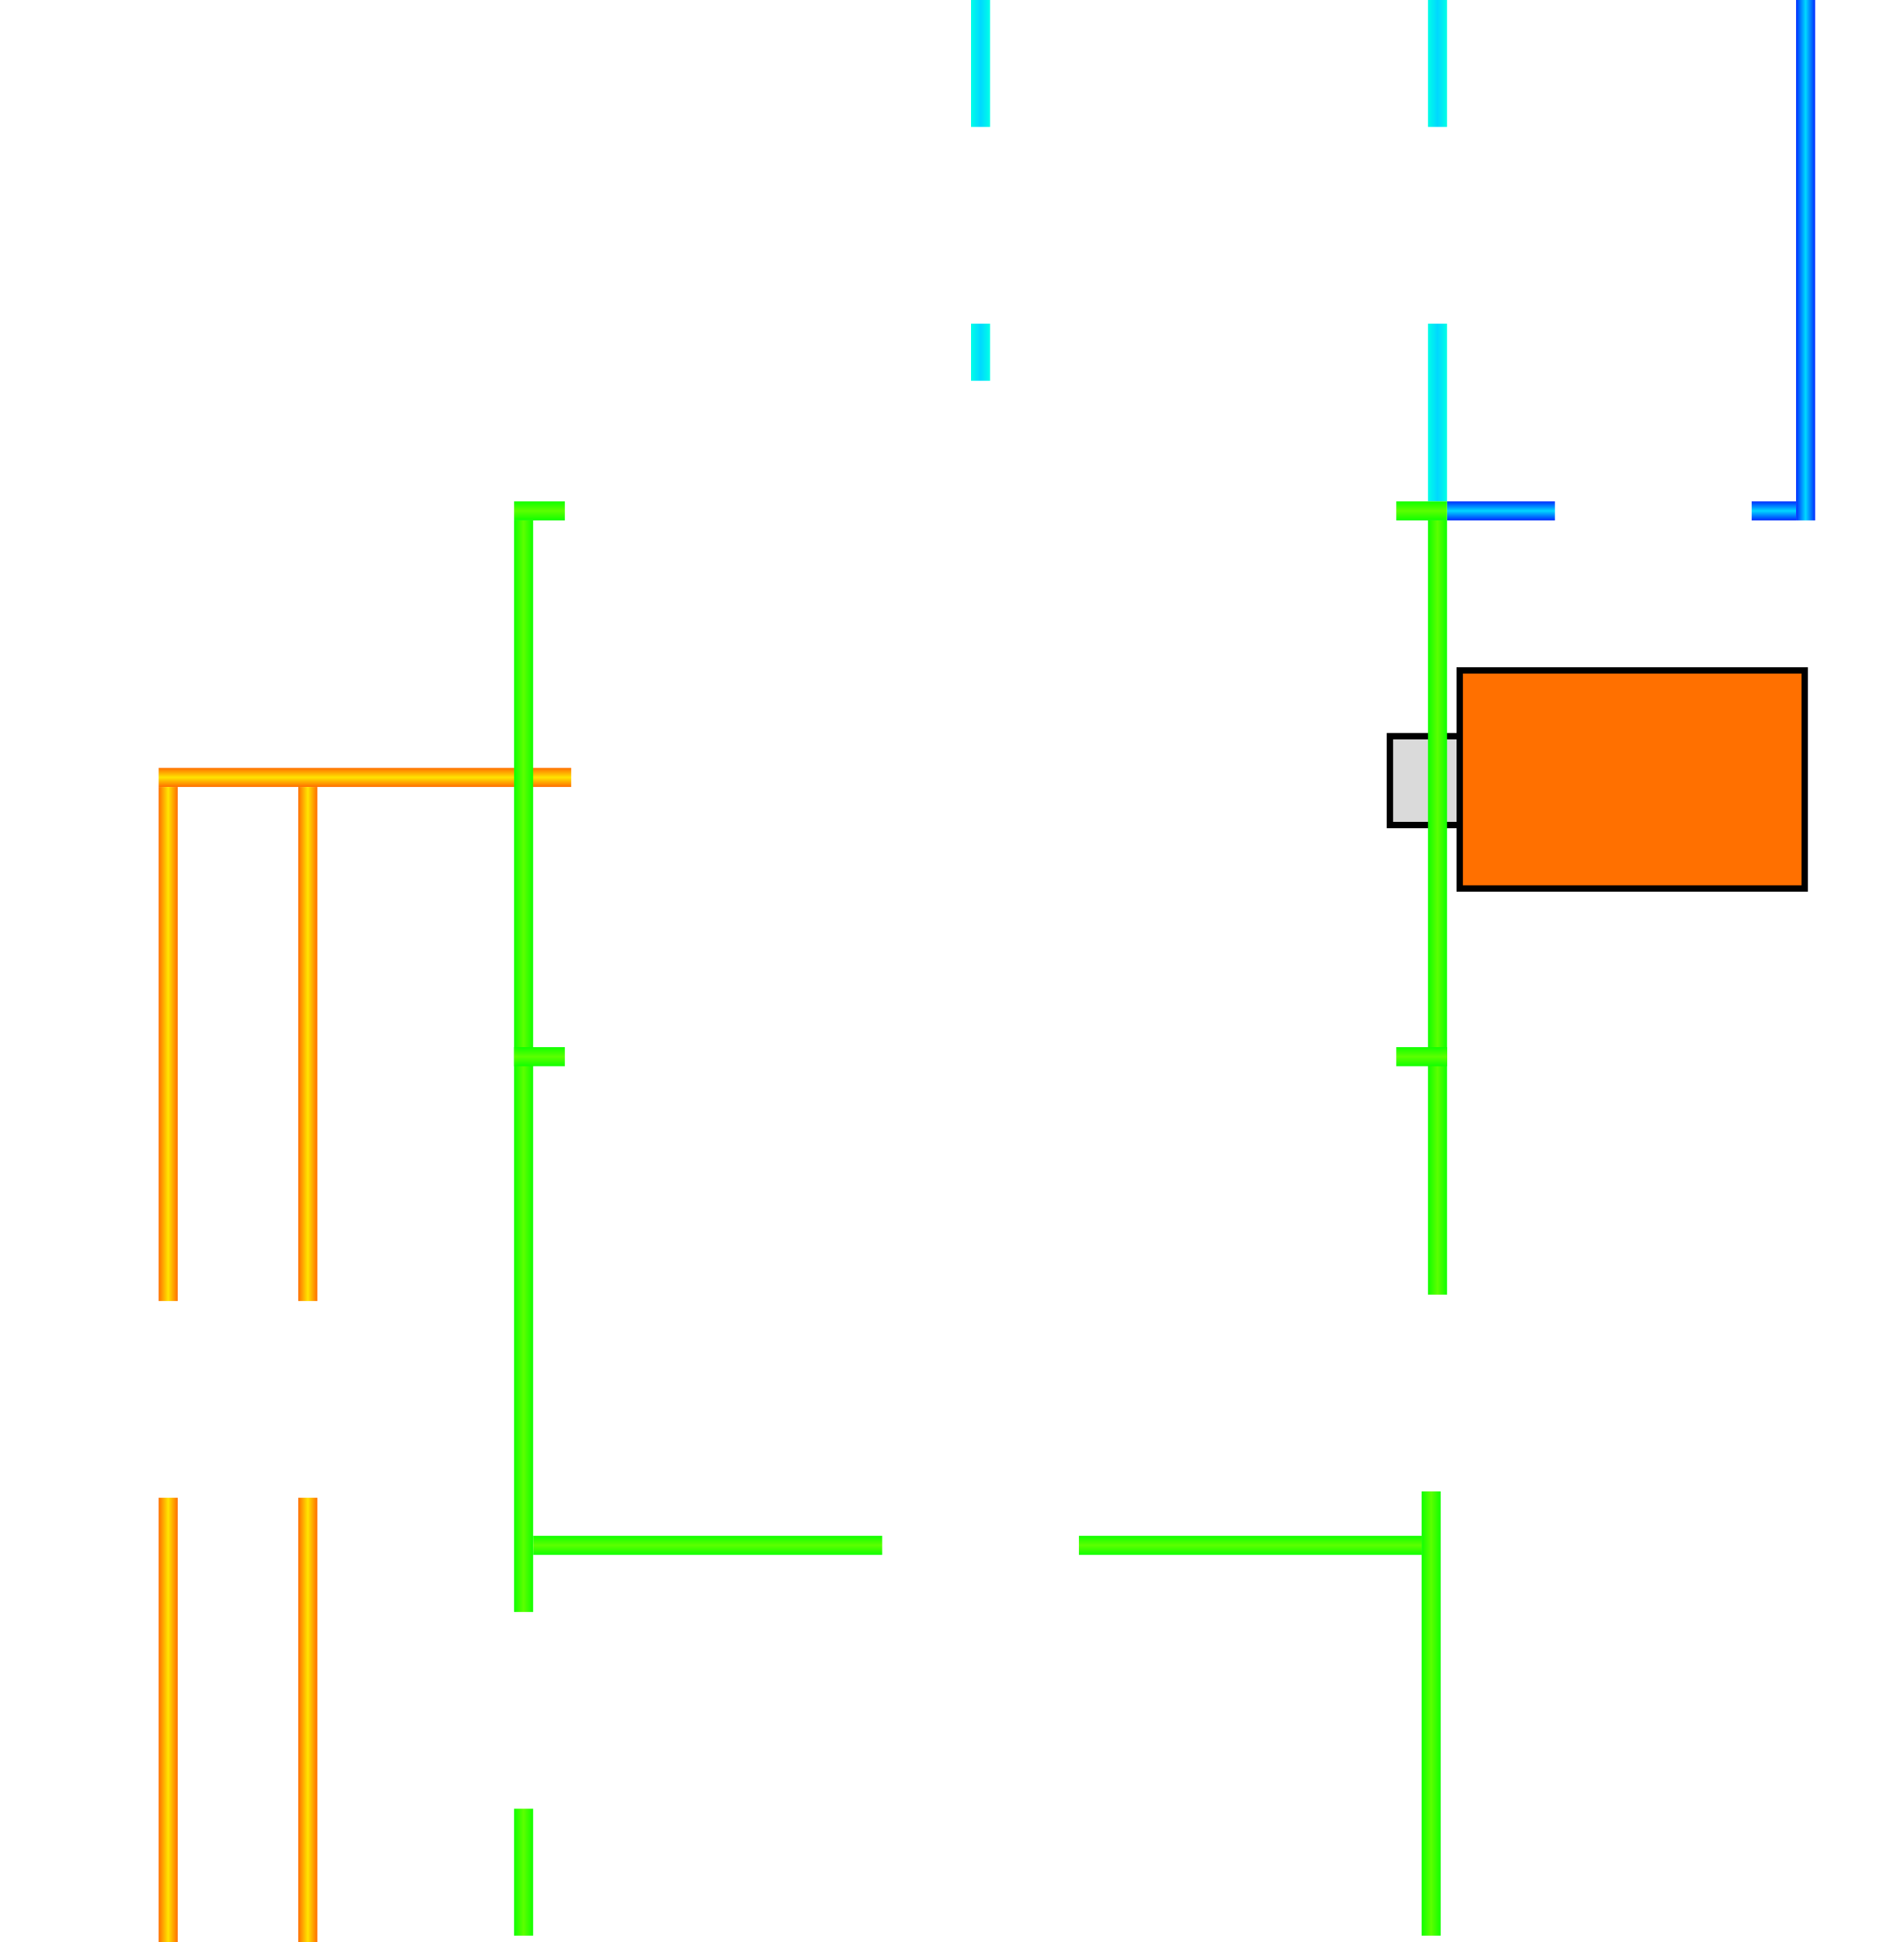
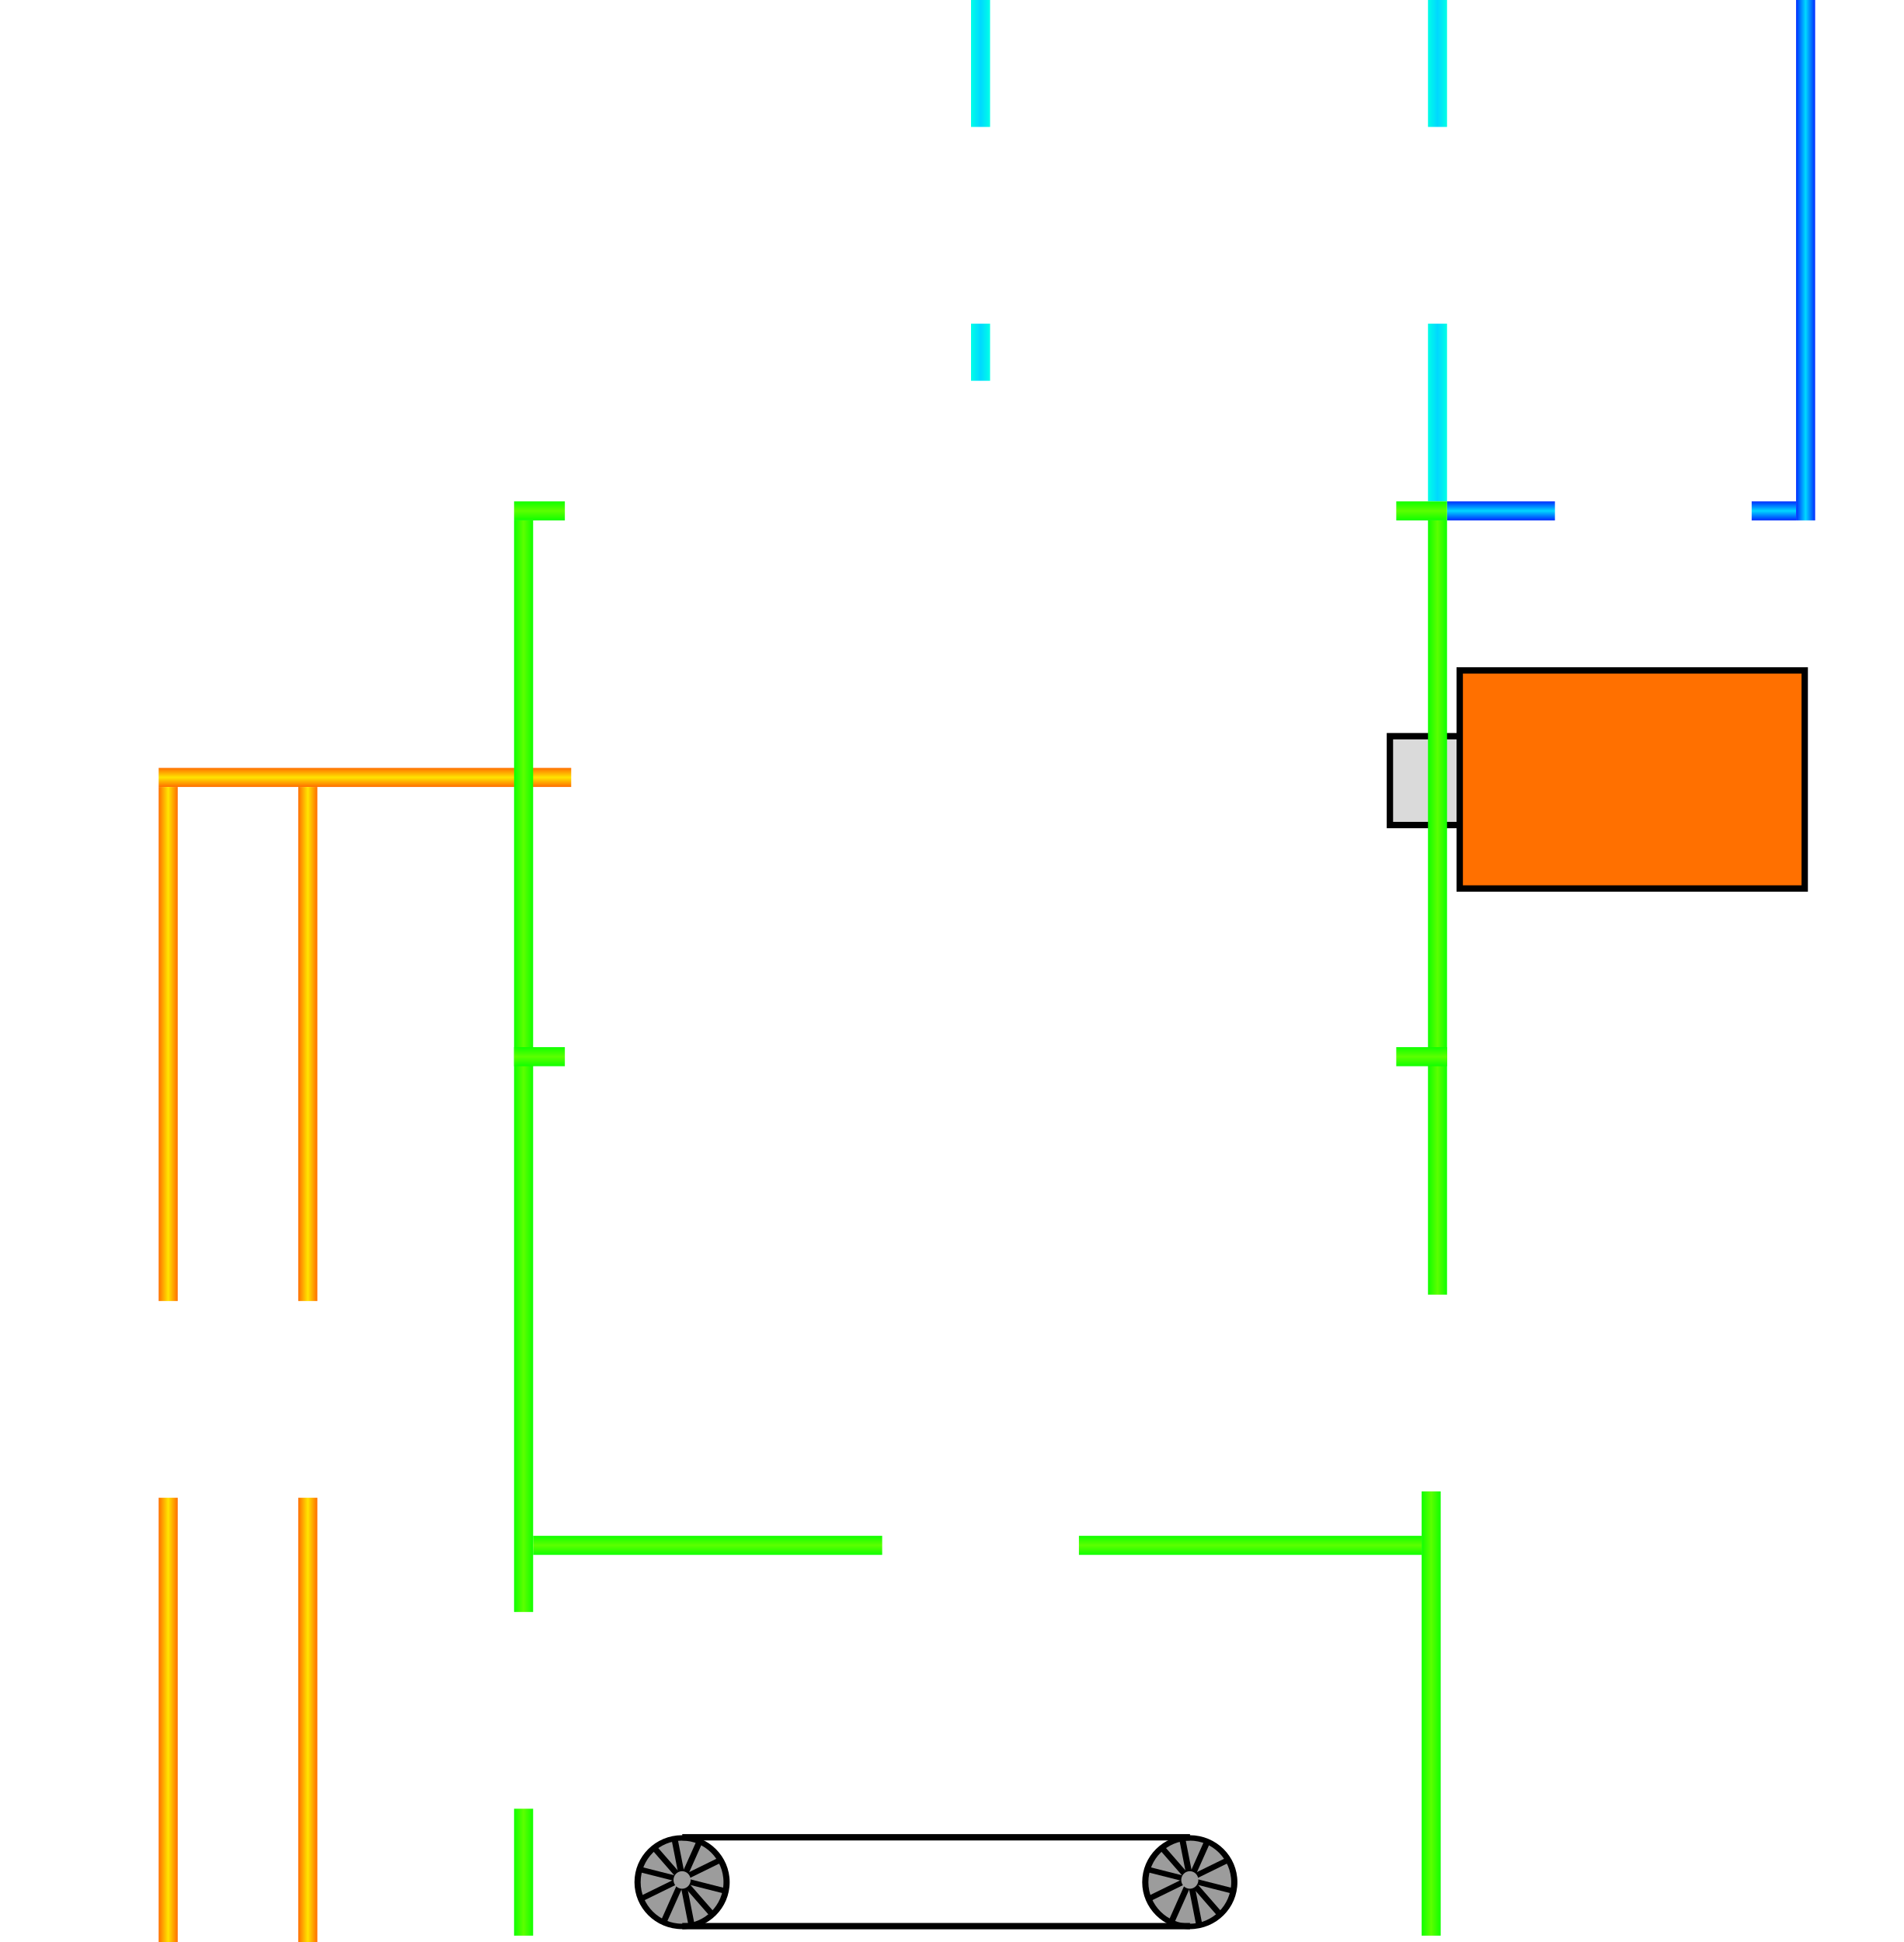
<svg xmlns="http://www.w3.org/2000/svg" xmlns:xlink="http://www.w3.org/1999/xlink" width="300" height="306" id="svg12905" version="1.1">
  <defs id="defs12907">
    <linearGradient xlink:href="#linearGradient9806" id="linearGradient12129" gradientUnits="userSpaceOnUse" gradientTransform="matrix(0.04578174,0,0,0.4381741,-598.1474,24.79705)" x1="257.42" y1="404.412" x2="322.949" y2="404.412" />
    <linearGradient id="linearGradient9806">
      <stop style="stop-color:#10ff00;stop-opacity:1;" offset="0" id="stop9808" />
      <stop id="stop9810" offset="0.5" style="stop-color:#5cff00;stop-opacity:1;" />
      <stop style="stop-color:#10ff00;stop-opacity:1;" offset="1" id="stop9812" />
    </linearGradient>
    <linearGradient xlink:href="#linearGradient10835" id="linearGradient12126" gradientUnits="userSpaceOnUse" gradientTransform="matrix(0.04578174,0,0,1.413112,-555.1473,-380.9796)" x1="257.42" y1="404.412" x2="322.949" y2="404.412" />
    <linearGradient id="linearGradient10835">
      <stop style="stop-color:#ff6e00;stop-opacity:1;" offset="0" id="stop10837" />
      <stop id="stop10839" offset="0.5" style="stop-color:#ffe400;stop-opacity:1;" />
      <stop style="stop-color:#ff6e00;stop-opacity:1;" offset="1" id="stop10841" />
    </linearGradient>
    <linearGradient xlink:href="#linearGradient10835" id="linearGradient12117" gradientUnits="userSpaceOnUse" gradientTransform="matrix(0.04578174,0,0,0.8873027,-140.7851,-942.6982)" x1="257.42" y1="404.412" x2="322.949" y2="404.412" />
    <linearGradient id="linearGradient12698">
      <stop style="stop-color:#ff6e00;stop-opacity:1;" offset="0" id="stop12700" />
      <stop id="stop12702" offset="0.5" style="stop-color:#ffe400;stop-opacity:1;" />
      <stop style="stop-color:#ff6e00;stop-opacity:1;" offset="1" id="stop12704" />
    </linearGradient>
    <linearGradient xlink:href="#linearGradient10835" id="linearGradient12114" gradientUnits="userSpaceOnUse" gradientTransform="matrix(0.04578174,0,0,0.8873028,-162.7851,-942.6982)" x1="257.42" y1="404.412" x2="322.949" y2="404.412" />
    <linearGradient id="linearGradient12707">
      <stop style="stop-color:#ff6e00;stop-opacity:1;" offset="0" id="stop12709" />
      <stop id="stop12711" offset="0.5" style="stop-color:#ffe400;stop-opacity:1;" />
      <stop style="stop-color:#ff6e00;stop-opacity:1;" offset="1" id="stop12713" />
    </linearGradient>
    <linearGradient xlink:href="#linearGradient9806" id="linearGradient12111" gradientUnits="userSpaceOnUse" gradientTransform="matrix(0.04578174,0,0,0.4381741,-513.1474,24.79705)" x1="257.42" y1="404.412" x2="322.949" y2="404.412" />
    <linearGradient id="linearGradient12716">
      <stop style="stop-color:#10ff00;stop-opacity:1;" offset="0" id="stop12718" />
      <stop id="stop12720" offset="0.5" style="stop-color:#5cff00;stop-opacity:1;" />
      <stop style="stop-color:#10ff00;stop-opacity:1;" offset="1" id="stop12722" />
    </linearGradient>
    <linearGradient xlink:href="#linearGradient9806" id="linearGradient12108" gradientUnits="userSpaceOnUse" gradientTransform="matrix(0.04578174,0,0,0.4381741,-513.1474,130.7971)" x1="257.42" y1="404.412" x2="322.949" y2="404.412" />
    <linearGradient id="linearGradient12725">
      <stop style="stop-color:#10ff00;stop-opacity:1;" offset="0" id="stop12727" />
      <stop id="stop12729" offset="0.5" style="stop-color:#5cff00;stop-opacity:1;" />
      <stop style="stop-color:#10ff00;stop-opacity:1;" offset="1" id="stop12731" />
    </linearGradient>
    <linearGradient xlink:href="#linearGradient9806" id="linearGradient12105" gradientUnits="userSpaceOnUse" gradientTransform="matrix(0.04578174,0,0,0.4381741,-513.1474,130.7971)" x1="257.42" y1="404.412" x2="322.949" y2="404.412" />
    <linearGradient id="linearGradient12734">
      <stop style="stop-color:#10ff00;stop-opacity:1;" offset="0" id="stop12736" />
      <stop id="stop12738" offset="0.5" style="stop-color:#5cff00;stop-opacity:1;" />
      <stop style="stop-color:#10ff00;stop-opacity:1;" offset="1" id="stop12740" />
    </linearGradient>
    <linearGradient xlink:href="#linearGradient9806" id="linearGradient12102" gradientUnits="userSpaceOnUse" gradientTransform="matrix(0.04578174,0,0,0.4381741,-598.1474,130.7971)" x1="257.42" y1="404.412" x2="322.949" y2="404.412" />
    <linearGradient id="linearGradient12743">
      <stop style="stop-color:#10ff00;stop-opacity:1;" offset="0" id="stop12745" />
      <stop id="stop12747" offset="0.5" style="stop-color:#5cff00;stop-opacity:1;" />
      <stop style="stop-color:#10ff00;stop-opacity:1;" offset="1" id="stop12749" />
    </linearGradient>
    <linearGradient xlink:href="#linearGradient9806" id="linearGradient12099" gradientUnits="userSpaceOnUse" gradientTransform="matrix(0.04578174,0,0,1.336431,313.2148,-1102.831)" x1="257.42" y1="404.412" x2="322.949" y2="404.412" />
    <linearGradient id="linearGradient12752">
      <stop style="stop-color:#10ff00;stop-opacity:1;" offset="0" id="stop12754" />
      <stop id="stop12756" offset="0.5" style="stop-color:#5cff00;stop-opacity:1;" />
      <stop style="stop-color:#10ff00;stop-opacity:1;" offset="1" id="stop12758" />
    </linearGradient>
    <linearGradient xlink:href="#linearGradient9806" id="linearGradient12096" gradientUnits="userSpaceOnUse" gradientTransform="matrix(0.04578174,0,0,1.884149,170.2148,-1349.335)" x1="257.42" y1="404.412" x2="322.949" y2="404.412" />
    <linearGradient id="linearGradient12761">
      <stop style="stop-color:#10ff00;stop-opacity:1;" offset="0" id="stop12763" />
      <stop id="stop12765" offset="0.5" style="stop-color:#5cff00;stop-opacity:1;" />
      <stop style="stop-color:#10ff00;stop-opacity:1;" offset="1" id="stop12767" />
    </linearGradient>
    <linearGradient xlink:href="#linearGradient9806" id="linearGradient12093" gradientUnits="userSpaceOnUse" gradientTransform="matrix(0.04578174,0,0,0.7668048,-339.7852,-999.4673)" x1="257.42" y1="404.412" x2="322.949" y2="404.412" />
    <linearGradient id="linearGradient12770">
      <stop style="stop-color:#10ff00;stop-opacity:1;" offset="0" id="stop12772" />
      <stop id="stop12774" offset="0.5" style="stop-color:#5cff00;stop-opacity:1;" />
      <stop style="stop-color:#10ff00;stop-opacity:1;" offset="1" id="stop12776" />
    </linearGradient>
    <linearGradient xlink:href="#linearGradient9806" id="linearGradient12090" gradientUnits="userSpaceOnUse" gradientTransform="matrix(0.04578174,0,0,0.5915351,-676.1474,58.77602)" x1="257.42" y1="404.412" x2="322.949" y2="404.412" />
    <linearGradient id="linearGradient12779">
      <stop style="stop-color:#10ff00;stop-opacity:1;" offset="0" id="stop12781" />
      <stop id="stop12783" offset="0.5" style="stop-color:#5cff00;stop-opacity:1;" />
      <stop style="stop-color:#10ff00;stop-opacity:1;" offset="1" id="stop12785" />
    </linearGradient>
    <linearGradient xlink:href="#linearGradient9806" id="linearGradient12081" gradientUnits="userSpaceOnUse" gradientTransform="matrix(0.04578174,0,0,0.6024894,-676.1474,-31.15405)" x1="257.42" y1="404.412" x2="322.949" y2="404.412" />
    <linearGradient id="linearGradient12788">
      <stop style="stop-color:#10ff00;stop-opacity:1;" offset="0" id="stop12790" />
      <stop id="stop12792" offset="0.5" style="stop-color:#5cff00;stop-opacity:1;" />
      <stop style="stop-color:#10ff00;stop-opacity:1;" offset="1" id="stop12794" />
    </linearGradient>
    <linearGradient xlink:href="#linearGradient9806" id="linearGradient12060" gradientUnits="userSpaceOnUse" gradientTransform="matrix(0.04578174,0,0,0.2190871,-196.7852,-802.9637)" x1="257.42" y1="404.412" x2="322.949" y2="404.412" />
    <linearGradient id="linearGradient12797">
      <stop style="stop-color:#10ff00;stop-opacity:1;" offset="0" id="stop12799" />
      <stop id="stop12801" offset="0.5" style="stop-color:#5cff00;stop-opacity:1;" />
      <stop style="stop-color:#10ff00;stop-opacity:1;" offset="1" id="stop12803" />
    </linearGradient>
    <linearGradient xlink:href="#linearGradient10835" id="linearGradient12057" gradientUnits="userSpaceOnUse" gradientTransform="matrix(0.04578174,0,0,0.7668048,-162.7851,-1000.467)" x1="257.42" y1="404.412" x2="322.949" y2="404.412" />
    <linearGradient id="linearGradient12806">
      <stop style="stop-color:#ff6e00;stop-opacity:1;" offset="0" id="stop12808" />
      <stop id="stop12810" offset="0.5" style="stop-color:#ffe400;stop-opacity:1;" />
      <stop style="stop-color:#ff6e00;stop-opacity:1;" offset="1" id="stop12812" />
    </linearGradient>
    <linearGradient xlink:href="#linearGradient10835" id="linearGradient12054" gradientUnits="userSpaceOnUse" gradientTransform="matrix(0.04578174,0,0,0.7668048,-140.7851,-1000.467)" x1="257.42" y1="404.412" x2="322.949" y2="404.412" />
    <linearGradient id="linearGradient12815">
      <stop style="stop-color:#ff6e00;stop-opacity:1;" offset="0" id="stop12817" />
      <stop id="stop12819" offset="0.5" style="stop-color:#ffe400;stop-opacity:1;" />
      <stop style="stop-color:#ff6e00;stop-opacity:1;" offset="1" id="stop12821" />
    </linearGradient>
    <linearGradient xlink:href="#linearGradient6613" id="linearGradient12033" gradientUnits="userSpaceOnUse" gradientTransform="matrix(0.04578174,0,0,0.1971784,-513.1474,257.2587)" x1="257.42" y1="404.412" x2="322.949" y2="404.412" />
    <linearGradient id="linearGradient6613">
      <stop id="stop6615" offset="0" style="stop-color:#002cff;stop-opacity:1;" />
      <stop style="stop-color:#00d8ff;stop-opacity:1;" offset="0.5" id="stop6617" />
      <stop id="stop6619" offset="1" style="stop-color:#002cff;stop-opacity:1;" />
    </linearGradient>
    <linearGradient xlink:href="#linearGradient9956" id="linearGradient12030" gradientUnits="userSpaceOnUse" gradientTransform="matrix(0.04578174,0,0,0.306722,313.2148,360.3201)" x1="257.42" y1="404.412" x2="322.949" y2="404.412" />
    <linearGradient id="linearGradient9956">
      <stop style="stop-color:#00ffe7;stop-opacity:1;" offset="0" id="stop9958" />
      <stop id="stop9960" offset="0.5" style="stop-color:#00d8ff;stop-opacity:1;" />
      <stop style="stop-color:#00ffe7;stop-opacity:1;" offset="1" id="stop9962" />
    </linearGradient>
    <linearGradient xlink:href="#linearGradient9956" id="linearGradient12027" gradientUnits="userSpaceOnUse" gradientTransform="matrix(0.04578174,0,0,0.09858915,242.2148,434.9915)" x1="257.42" y1="404.412" x2="322.949" y2="404.412" />
    <linearGradient id="linearGradient12834">
      <stop style="stop-color:#00ffe7;stop-opacity:1;" offset="0" id="stop12836" />
      <stop id="stop12838" offset="0.5" style="stop-color:#00d8ff;stop-opacity:1;" />
      <stop style="stop-color:#00ffe7;stop-opacity:1;" offset="1" id="stop12840" />
    </linearGradient>
    <linearGradient xlink:href="#linearGradient9956" id="linearGradient12024" gradientUnits="userSpaceOnUse" gradientTransform="matrix(0.04578174,0,0,0.2190871,242.2148,340.7607)" x1="257.42" y1="404.412" x2="322.949" y2="404.412" />
    <linearGradient id="linearGradient12843">
      <stop style="stop-color:#00ffe7;stop-opacity:1;" offset="0" id="stop12845" />
      <stop id="stop12847" offset="0.5" style="stop-color:#00d8ff;stop-opacity:1;" />
      <stop style="stop-color:#00ffe7;stop-opacity:1;" offset="1" id="stop12849" />
    </linearGradient>
    <linearGradient xlink:href="#linearGradient9956" id="linearGradient12021" gradientUnits="userSpaceOnUse" gradientTransform="matrix(0.04578174,0,0,0.2190871,313.2148,340.7607)" x1="257.42" y1="404.412" x2="322.949" y2="404.412" />
    <linearGradient id="linearGradient12852">
      <stop style="stop-color:#00ffe7;stop-opacity:1;" offset="0" id="stop12854" />
      <stop id="stop12856" offset="0.5" style="stop-color:#00d8ff;stop-opacity:1;" />
      <stop style="stop-color:#00ffe7;stop-opacity:1;" offset="1" id="stop12858" />
    </linearGradient>
    <linearGradient xlink:href="#linearGradient6613" id="linearGradient12018" gradientUnits="userSpaceOnUse" gradientTransform="matrix(0.04578174,0,0,0.07668048,-513.1474,349.4895)" x1="257.42" y1="404.412" x2="322.949" y2="404.412" />
    <linearGradient id="linearGradient12861">
      <stop id="stop12863" offset="0" style="stop-color:#002cff;stop-opacity:1;" />
      <stop style="stop-color:#00d8ff;stop-opacity:1;" offset="0.5" id="stop12865" />
      <stop id="stop12867" offset="1" style="stop-color:#002cff;stop-opacity:1;" />
    </linearGradient>
    <linearGradient xlink:href="#linearGradient6613" id="linearGradient12015" gradientUnits="userSpaceOnUse" gradientTransform="matrix(0.04578174,0,0,0.8982573,372.2148,97.09602)" x1="257.42" y1="404.412" x2="322.949" y2="404.412" />
    <linearGradient id="linearGradient12870">
      <stop id="stop12872" offset="0" style="stop-color:#002cff;stop-opacity:1;" />
      <stop style="stop-color:#00d8ff;stop-opacity:1;" offset="0.5" id="stop12874" />
      <stop id="stop12876" offset="1" style="stop-color:#002cff;stop-opacity:1;" />
    </linearGradient>
    <linearGradient xlink:href="#linearGradient6613" id="linearGradient17621" gradientUnits="userSpaceOnUse" gradientTransform="matrix(0.04578174,0,0,0.8982573,512.1434,108.5246)" x1="257.42" y1="404.412" x2="322.949" y2="404.412" />
    <linearGradient xlink:href="#linearGradient6613" id="linearGradient17624" gradientUnits="userSpaceOnUse" gradientTransform="matrix(0.04578174,0,0,0.07668048,-524.576,489.418)" x1="257.42" y1="404.412" x2="322.949" y2="404.412" />
    <linearGradient xlink:href="#linearGradient9956" id="linearGradient17627" gradientUnits="userSpaceOnUse" gradientTransform="matrix(0.04578174,0,0,0.2190871,454.1433,352.1893)" x1="257.42" y1="404.412" x2="322.949" y2="404.412" />
    <linearGradient xlink:href="#linearGradient9956" id="linearGradient17630" gradientUnits="userSpaceOnUse" gradientTransform="matrix(0.04578174,0,0,0.2190871,382.1433,352.1893)" x1="257.42" y1="404.412" x2="322.949" y2="404.412" />
    <linearGradient xlink:href="#linearGradient9956" id="linearGradient17633" gradientUnits="userSpaceOnUse" gradientTransform="matrix(0.04578174,0,0,0.09858915,382.1433,446.4201)" x1="257.42" y1="404.412" x2="322.949" y2="404.412" />
    <linearGradient xlink:href="#linearGradient9956" id="linearGradient17636" gradientUnits="userSpaceOnUse" gradientTransform="matrix(0.04578174,0,0,0.306722,454.1433,371.7487)" x1="257.42" y1="404.412" x2="322.949" y2="404.412" />
    <linearGradient xlink:href="#linearGradient6613" id="linearGradient17639" gradientUnits="userSpaceOnUse" gradientTransform="matrix(0.04578174,0,0,0.1862239,-524.576,402.1174)" x1="257.42" y1="404.412" x2="322.949" y2="404.412" />
    <linearGradient xlink:href="#linearGradient10835" id="linearGradient17642" gradientUnits="userSpaceOnUse" gradientTransform="matrix(0.04578174,0,0,0.7668048,-280.7137,-1011.896)" x1="257.42" y1="404.412" x2="322.949" y2="404.412" />
    <linearGradient xlink:href="#linearGradient10835" id="linearGradient17645" gradientUnits="userSpaceOnUse" gradientTransform="matrix(0.04578174,0,0,0.7668048,-302.7137,-1011.896)" x1="257.42" y1="404.412" x2="322.949" y2="404.412" />
    <linearGradient xlink:href="#linearGradient9806" id="linearGradient17648" gradientUnits="userSpaceOnUse" gradientTransform="matrix(0.04578174,0,0,0.2190871,-336.7138,-814.3922)" x1="257.42" y1="404.412" x2="322.949" y2="404.412" />
    <linearGradient xlink:href="#linearGradient9806" id="linearGradient17651" gradientUnits="userSpaceOnUse" gradientTransform="matrix(0.04578174,0,0,0.6024894,-687.576,108.7745)" x1="257.42" y1="404.412" x2="322.949" y2="404.412" />
    <linearGradient xlink:href="#linearGradient9806" id="linearGradient17654" gradientUnits="userSpaceOnUse" gradientTransform="matrix(0.04578174,0,0,0.5915351,-687.576,198.7046)" x1="257.42" y1="404.412" x2="322.949" y2="404.412" />
    <linearGradient xlink:href="#linearGradient9806" id="linearGradient17657" gradientUnits="userSpaceOnUse" gradientTransform="matrix(0.04578174,0,0,0.7668048,-479.7138,-1010.896)" x1="257.42" y1="404.412" x2="322.949" y2="404.412" />
    <linearGradient xlink:href="#linearGradient9806" id="linearGradient17660" gradientUnits="userSpaceOnUse" gradientTransform="matrix(0.04578174,0,0,1.884149,310.1433,-1360.763)" x1="257.42" y1="404.412" x2="322.949" y2="404.412" />
    <linearGradient xlink:href="#linearGradient9806" id="linearGradient17663" gradientUnits="userSpaceOnUse" gradientTransform="matrix(0.04578174,0,0,1.336431,454.1433,-1114.26)" x1="257.42" y1="404.412" x2="322.949" y2="404.412" />
    <linearGradient xlink:href="#linearGradient9806" id="linearGradient17676" gradientUnits="userSpaceOnUse" gradientTransform="matrix(0.04578174,0,0,0.08763496,-524.576,290.4879)" x1="257.42" y1="404.412" x2="322.949" y2="404.412" />
    <linearGradient xlink:href="#linearGradient10835" id="linearGradient17679" gradientUnits="userSpaceOnUse" gradientTransform="matrix(0.04578174,0,0,0.8873028,-302.7137,-954.1267)" x1="257.42" y1="404.412" x2="322.949" y2="404.412" />
    <linearGradient xlink:href="#linearGradient10835" id="linearGradient17682" gradientUnits="userSpaceOnUse" gradientTransform="matrix(0.04578174,0,0,0.8873027,-280.7137,-954.1267)" x1="257.42" y1="404.412" x2="322.949" y2="404.412" />
    <linearGradient xlink:href="#linearGradient10835" id="linearGradient17685" gradientUnits="userSpaceOnUse" gradientTransform="matrix(0.04578174,0,0,0.712033,-566.5759,10.47381)" x1="257.42" y1="404.412" x2="322.949" y2="404.412" />
    <linearGradient xlink:href="#linearGradient9806" id="linearGradient2991" gradientUnits="userSpaceOnUse" gradientTransform="matrix(0.04578174,0,0,0.3505388,-524.576,204.1664)" x1="257.42" y1="404.412" x2="322.949" y2="404.412" />
    <linearGradient xlink:href="#linearGradient9806" id="linearGradient2997" gradientUnits="userSpaceOnUse" gradientTransform="matrix(0.04578174,0,0,0.08763496,-610.5759,290.4879)" x1="257.42" y1="404.412" x2="322.949" y2="404.412" />
    <linearGradient xlink:href="#linearGradient9806" id="linearGradient2999" gradientUnits="userSpaceOnUse" gradientTransform="matrix(0.04578174,0,0,0.3505388,-610.5759,204.1665)" x1="257.42" y1="404.412" x2="322.949" y2="404.412" />
    <linearGradient xlink:href="#linearGradient9806" id="linearGradient3018" gradientUnits="userSpaceOnUse" gradientTransform="matrix(0.04578174,0,0,0.3505388,-610.5759,-586.6906)" x1="257.42" y1="404.412" x2="322.949" y2="404.412" />
    <linearGradient xlink:href="#linearGradient9806" id="linearGradient3021" gradientUnits="userSpaceOnUse" gradientTransform="matrix(0.04578174,0,0,0.08763496,-610.5759,-500.3692)" x1="257.42" y1="404.412" x2="322.949" y2="404.412" />
    <linearGradient xlink:href="#linearGradient9806" id="linearGradient3027" gradientUnits="userSpaceOnUse" gradientTransform="matrix(0.04578174,0,0,0.08763496,-524.5759,-500.3692)" x1="257.42" y1="404.412" x2="322.949" y2="404.412" />
    <linearGradient xlink:href="#linearGradient9806" id="linearGradient3029" gradientUnits="userSpaceOnUse" gradientTransform="matrix(0.04578174,0,0,0.3505388,-524.5759,-586.6906)" x1="257.42" y1="404.412" x2="322.949" y2="404.412" />
    <linearGradient xlink:href="#linearGradient10835" id="linearGradient3033" gradientUnits="userSpaceOnUse" gradientTransform="matrix(0.04578174,0,0,0.7120334,-566.5759,74.47364)" x1="257.42" y1="404.412" x2="322.949" y2="404.412" />
  </defs>
  <g id="layer1" transform="translate(-240.9286,-430.7908)">
    <rect style="fill:#dadada;fill-opacity:1;stroke:#000000;stroke-width:1;stroke-opacity:1" id="rect3610" width="11" height="14" x="459.929" y="546.791" />
    <rect y="265.929" x="-554.791" height="65" width="3" id="rect7366" style="fill:url(#linearGradient17685);fill-opacity:1;fill-rule:evenodd;stroke:none" transform="matrix(0,-1,1,0,0,0)" />
    <rect transform="scale(-1,-1)" style="fill:url(#linearGradient17682);fill-opacity:1;fill-rule:evenodd;stroke:none" id="rect9798" width="3" height="81" x="-268.929" y="-635.791" />
    <rect y="-635.791" x="-290.929" height="81" width="3" id="rect9802" style="fill:url(#linearGradient17679);fill-opacity:1;fill-rule:evenodd;stroke:none" transform="scale(-1,-1)" />
    <rect transform="matrix(0,-1,1,0,0,0)" y="321.929" x="-512.791" height="8" width="3" id="rect9814" style="fill:url(#linearGradient17676);fill-opacity:1;fill-rule:evenodd;stroke:none" />
    <rect style="fill:url(#linearGradient17663);fill-opacity:1;fill-rule:evenodd;stroke:none" id="rect9828" width="3" height="122" x="465.929" y="-634.791" transform="scale(1,-1)" />
    <rect transform="scale(1,-1)" y="-684.791" x="321.929" height="172" width="3" id="rect9832" style="fill:url(#linearGradient17660);fill-opacity:1;fill-rule:evenodd;stroke:none" />
    <rect style="fill:url(#linearGradient17657);fill-opacity:1;fill-rule:evenodd;stroke:none" id="rect9836" width="3" height="70" x="-467.929" y="-735.791" transform="scale(-1,-1)" />
    <rect transform="matrix(0,-1,1,0,0,0)" y="410.929" x="-675.791" height="54" width="3" id="rect9840" style="fill:url(#linearGradient17654);fill-opacity:1;fill-rule:evenodd;stroke:none" />
    <rect style="fill:url(#linearGradient17651);fill-opacity:1;fill-rule:evenodd;stroke:none" id="rect9856" width="3" height="55" x="-675.791" y="324.929" transform="matrix(0,-1,1,0,0,0)" />
    <rect transform="scale(-1,-1)" y="-735.791" x="-324.929" height="20" width="3" id="rect9896" style="fill:url(#linearGradient17648);fill-opacity:1;fill-rule:evenodd;stroke:none" />
    <rect transform="scale(-1,-1)" style="fill:url(#linearGradient17645);fill-opacity:1;fill-rule:evenodd;stroke:none" id="rect9900" width="3" height="70" x="-290.929" y="-736.791" />
    <rect y="-736.791" x="-268.929" height="70" width="3" id="rect9904" style="fill:url(#linearGradient17642);fill-opacity:1;fill-rule:evenodd;stroke:none" transform="scale(-1,-1)" />
    <rect style="fill:url(#linearGradient17639);fill-opacity:1;fill-rule:evenodd;stroke:none" id="rect9948" width="3" height="17" x="-512.791" y="468.929" transform="matrix(0,-1,1,0,0,0)" />
    <rect y="481.791" x="465.929" height="28" width="3" id="rect9952" style="fill:url(#linearGradient17636);fill-opacity:1;fill-rule:evenodd;stroke:none" />
    <rect style="fill:url(#linearGradient17633);fill-opacity:1;fill-rule:evenodd;stroke:none" id="rect9964" width="3" height="9" x="393.929" y="481.791" />
    <rect y="430.791" x="393.929" height="20" width="3" id="rect9968" style="fill:url(#linearGradient17630);fill-opacity:1;fill-rule:evenodd;stroke:none" />
    <rect style="fill:url(#linearGradient17627);fill-opacity:1;fill-rule:evenodd;stroke:none" id="rect9972" width="3" height="20" x="465.929" y="430.791" />
    <rect transform="matrix(0,-1,1,0,0,0)" y="516.929" x="-512.791" height="7" width="3" id="rect9976" style="fill:url(#linearGradient17624);fill-opacity:1;fill-rule:evenodd;stroke:none" />
    <rect style="fill:url(#linearGradient17621);fill-opacity:1;fill-rule:evenodd;stroke:none" id="rect9980" width="3" height="82" x="523.929" y="430.791" />
    <rect style="fill:#ff7000;fill-opacity:1;fill-rule:evenodd;stroke:#000000;stroke-width:1;stroke-linejoin:miter;stroke-miterlimit:4;stroke-opacity:1;stroke-dasharray:none" id="rect2970" width="54.36" height="34.36" x="470.929" y="536.431" />
    <rect style="fill:url(#linearGradient2997);fill-opacity:1;fill-rule:evenodd;stroke:none" id="rect2993" width="3" height="8" x="-598.791" y="321.929" transform="matrix(0,-1,1,0,0,0)" />
    <rect transform="matrix(0,-1,-1,0,0,0)" y="-468.929" x="-598.791" height="8" width="3" id="rect3001" style="fill:url(#linearGradient3021);fill-opacity:1;fill-rule:evenodd;stroke:none" />
    <rect style="fill:url(#linearGradient3027);fill-opacity:1;fill-rule:evenodd;stroke:none" id="rect3023" width="3" height="8" x="-512.791" y="-468.929" transform="matrix(0,-1,-1,0,0,0)" />
+     <g id="g5339" transform="translate(-856.9947,175.6831)">
+       <g style="fill:#9c9c9c;fill-opacity:1" transform="matrix(1.519039,0,0,1.334429,985.8968,-641.6151)" id="g4323">
+         <path d="m 139.88,894.236 c 0,2.886 2.067,5.226 4.617,5.226 2.55,0 4.617,-2.339 4.617,-5.226 0,-2.886 -2.067,-5.226 -4.617,-5.226 -2.55,0 -4.617,2.339 -4.617,5.226 z" id="path4325" style="font-size:46.779px;font-style:normal;font-variant:normal;font-weight:normal;font-stretch:normal;text-align:start;line-height:125%;writing-mode:lr-tb;text-anchor:start;fill:#9c9c9c;fill-opacity:1;stroke:#000000;stroke-width:0.641;font-family:Liberation Sans;-inkscape-font-specification:Liberation Sans" />
+         <path d="m 149.114,895.322 -8.968,-2.587" id="path4327" style="font-size:46.779px;font-style:normal;font-variant:normal;font-weight:normal;font-stretch:normal;text-align:start;line-height:125%;writing-mode:lr-tb;text-anchor:start;fill:#9c9c9c;fill-opacity:1;stroke:#000000;stroke-width:0.641;font-family:Liberation Sans;-inkscape-font-specification:Liberation Sans" />
+         <path d="m 148.492,891.597 -8.346,4.657" id="path4329" style="font-size:46.779px;font-style:normal;font-variant:normal;font-weight:normal;font-stretch:normal;text-align:start;line-height:125%;writing-mode:lr-tb;text-anchor:start;fill:#9c9c9c;fill-opacity:1;stroke:#000000;stroke-width:0.641;font-family:Liberation Sans;-inkscape-font-specification:Liberation Sans" />
+         <path d="m 147.604,898.012 -5.949,-7.761" id="path4331" style="font-size:46.779px;font-style:normal;font-variant:normal;font-weight:normal;font-stretch:normal;text-align:start;line-height:125%;writing-mode:lr-tb;text-anchor:start;fill:#9c9c9c;fill-opacity:1;stroke:#000000;stroke-width:0.641;font-family:Liberation Sans;-inkscape-font-specification:Liberation Sans" />
+         <path d="m 145.473,899.254 -1.776,-10.244" id="path4333" style="font-size:46.779px;font-style:normal;font-variant:normal;font-weight:normal;font-stretch:normal;text-align:start;line-height:125%;writing-mode:lr-tb;text-anchor:start;fill:#9c9c9c;fill-opacity:1;stroke:#000000;stroke-width:0.641;font-family:Liberation Sans;-inkscape-font-specification:Liberation Sans" />
+         <path d="m 142.543,899.047 3.818,-9.727" id="path4335" style="font-size:46.779px;font-style:normal;font-variant:normal;font-weight:normal;font-stretch:normal;text-align:start;line-height:125%;writing-mode:lr-tb;text-anchor:start;fill:#9c9c9c;fill-opacity:1;stroke:#000000;stroke-width:0.641;font-family:Liberation Sans;-inkscape-font-specification:Liberation Sans" />
+         <path d="m 143.609,893.977 c 0,0.572 0.397,1.035 0.888,1.035 0.49,0 0.888,-0.463 0.888,-1.035 0,-0.572 -0.397,-1.035 -0.888,-1.035 -0.49,0 -0.888,0.463 -0.888,1.035 z" id="path4337" style="font-size:46.779px;font-style:normal;font-variant:normal;font-weight:normal;font-stretch:normal;text-align:start;line-height:125%;writing-mode:lr-tb;text-anchor:start;fill:#9c9c9c;fill-opacity:1;font-family:Liberation Sans;-inkscape-font-specification:Liberation Sans" />
+       </g>
+       <g style="fill:#9c9c9c;fill-opacity:1" id="g4339" transform="matrix(1.519039,0,0,1.334429,1065.897,-641.6151)">
+         <path style="font-size:46.779px;font-style:normal;font-variant:normal;font-weight:normal;font-stretch:normal;text-align:start;line-height:125%;writing-mode:lr-tb;text-anchor:start;fill:#9c9c9c;fill-opacity:1;stroke:#000000;stroke-width:0.641;font-family:Liberation Sans;-inkscape-font-specification:Liberation Sans" id="path4341" d="m 139.88,894.236 c 0,2.886 2.067,5.226 4.617,5.226 2.55,0 4.617,-2.339 4.617,-5.226 0,-2.886 -2.067,-5.226 -4.617,-5.226 -2.55,0 -4.617,2.339 -4.617,5.226 z" />
+         <path style="font-size:46.779px;font-style:normal;font-variant:normal;font-weight:normal;font-stretch:normal;text-align:start;line-height:125%;writing-mode:lr-tb;text-anchor:start;fill:#9c9c9c;fill-opacity:1;stroke:#000000;stroke-width:0.641;font-family:Liberation Sans;-inkscape-font-specification:Liberation Sans" id="path4343" d="m 149.114,895.322 -8.968,-2.587" />
+         <path style="font-size:46.779px;font-style:normal;font-variant:normal;font-weight:normal;font-stretch:normal;text-align:start;line-height:125%;writing-mode:lr-tb;text-anchor:start;fill:#9c9c9c;fill-opacity:1;stroke:#000000;stroke-width:0.641;font-family:Liberation Sans;-inkscape-font-specification:Liberation Sans" id="path4345" d="m 148.492,891.597 -8.346,4.657" />
+         <path style="font-size:46.779px;font-style:normal;font-variant:normal;font-weight:normal;font-stretch:normal;text-align:start;line-height:125%;writing-mode:lr-tb;text-anchor:start;fill:#9c9c9c;fill-opacity:1;stroke:#000000;stroke-width:0.641;font-family:Liberation Sans;-inkscape-font-specification:Liberation Sans" id="path4347" d="m 147.604,898.012 -5.949,-7.761" />
+         <path style="font-size:46.779px;font-style:normal;font-variant:normal;font-weight:normal;font-stretch:normal;text-align:start;line-height:125%;writing-mode:lr-tb;text-anchor:start;fill:#9c9c9c;fill-opacity:1;stroke:#000000;stroke-width:0.641;font-family:Liberation Sans;-inkscape-font-specification:Liberation Sans" id="path4349" d="m 145.473,899.254 -1.776,-10.244" />
+         <path style="font-size:46.779px;font-style:normal;font-variant:normal;font-weight:normal;font-stretch:normal;text-align:start;line-height:125%;writing-mode:lr-tb;text-anchor:start;fill:#9c9c9c;fill-opacity:1;stroke:#000000;stroke-width:0.641;font-family:Liberation Sans;-inkscape-font-specification:Liberation Sans" id="path4351" d="m 142.543,899.047 3.818,-9.727" />
+         <path style="font-size:46.779px;font-style:normal;font-variant:normal;font-weight:normal;font-stretch:normal;text-align:start;line-height:125%;writing-mode:lr-tb;text-anchor:start;fill:#9c9c9c;fill-opacity:1;font-family:Liberation Sans;-inkscape-font-specification:Liberation Sans" id="path4353" d="m 143.609,893.977 c 0,0.572 0.397,1.035 0.888,1.035 0.49,0 0.888,-0.463 0.888,-1.035 0,-0.572 -0.397,-1.035 -0.888,-1.035 -0.49,0 -0.888,0.463 -0.888,1.035 z" />
+       </g>
+       <path style="fill:none;stroke:#000000;stroke-width:1px;stroke-linecap:butt;stroke-linejoin:miter;stroke-opacity:1" d="m 1205.423,544.608 80,0" id="path4355" />
+       <path id="path4357" d="m 1205.423,558.608 80,0" style="fill:none;stroke:#000000;stroke-width:1px;stroke-linecap:butt;stroke-linejoin:miter;stroke-opacity:1" />
+     </g>
  </g>
</svg>
